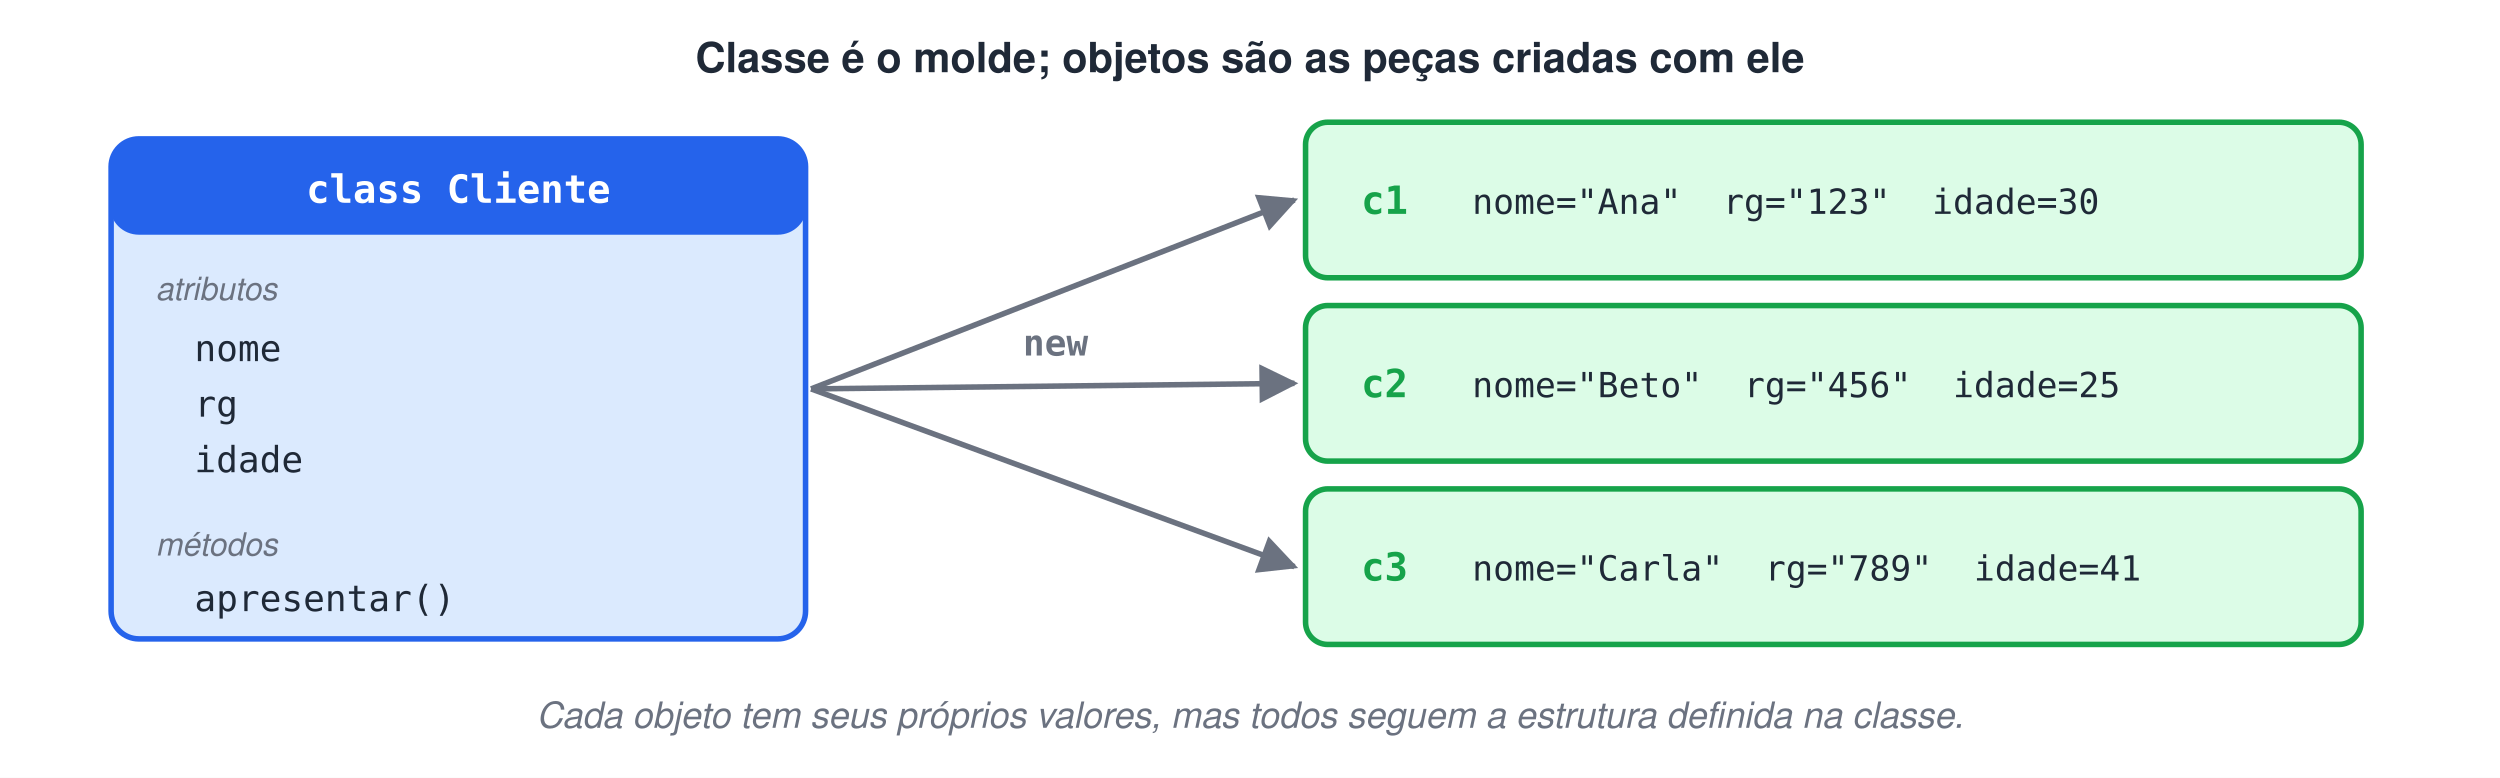
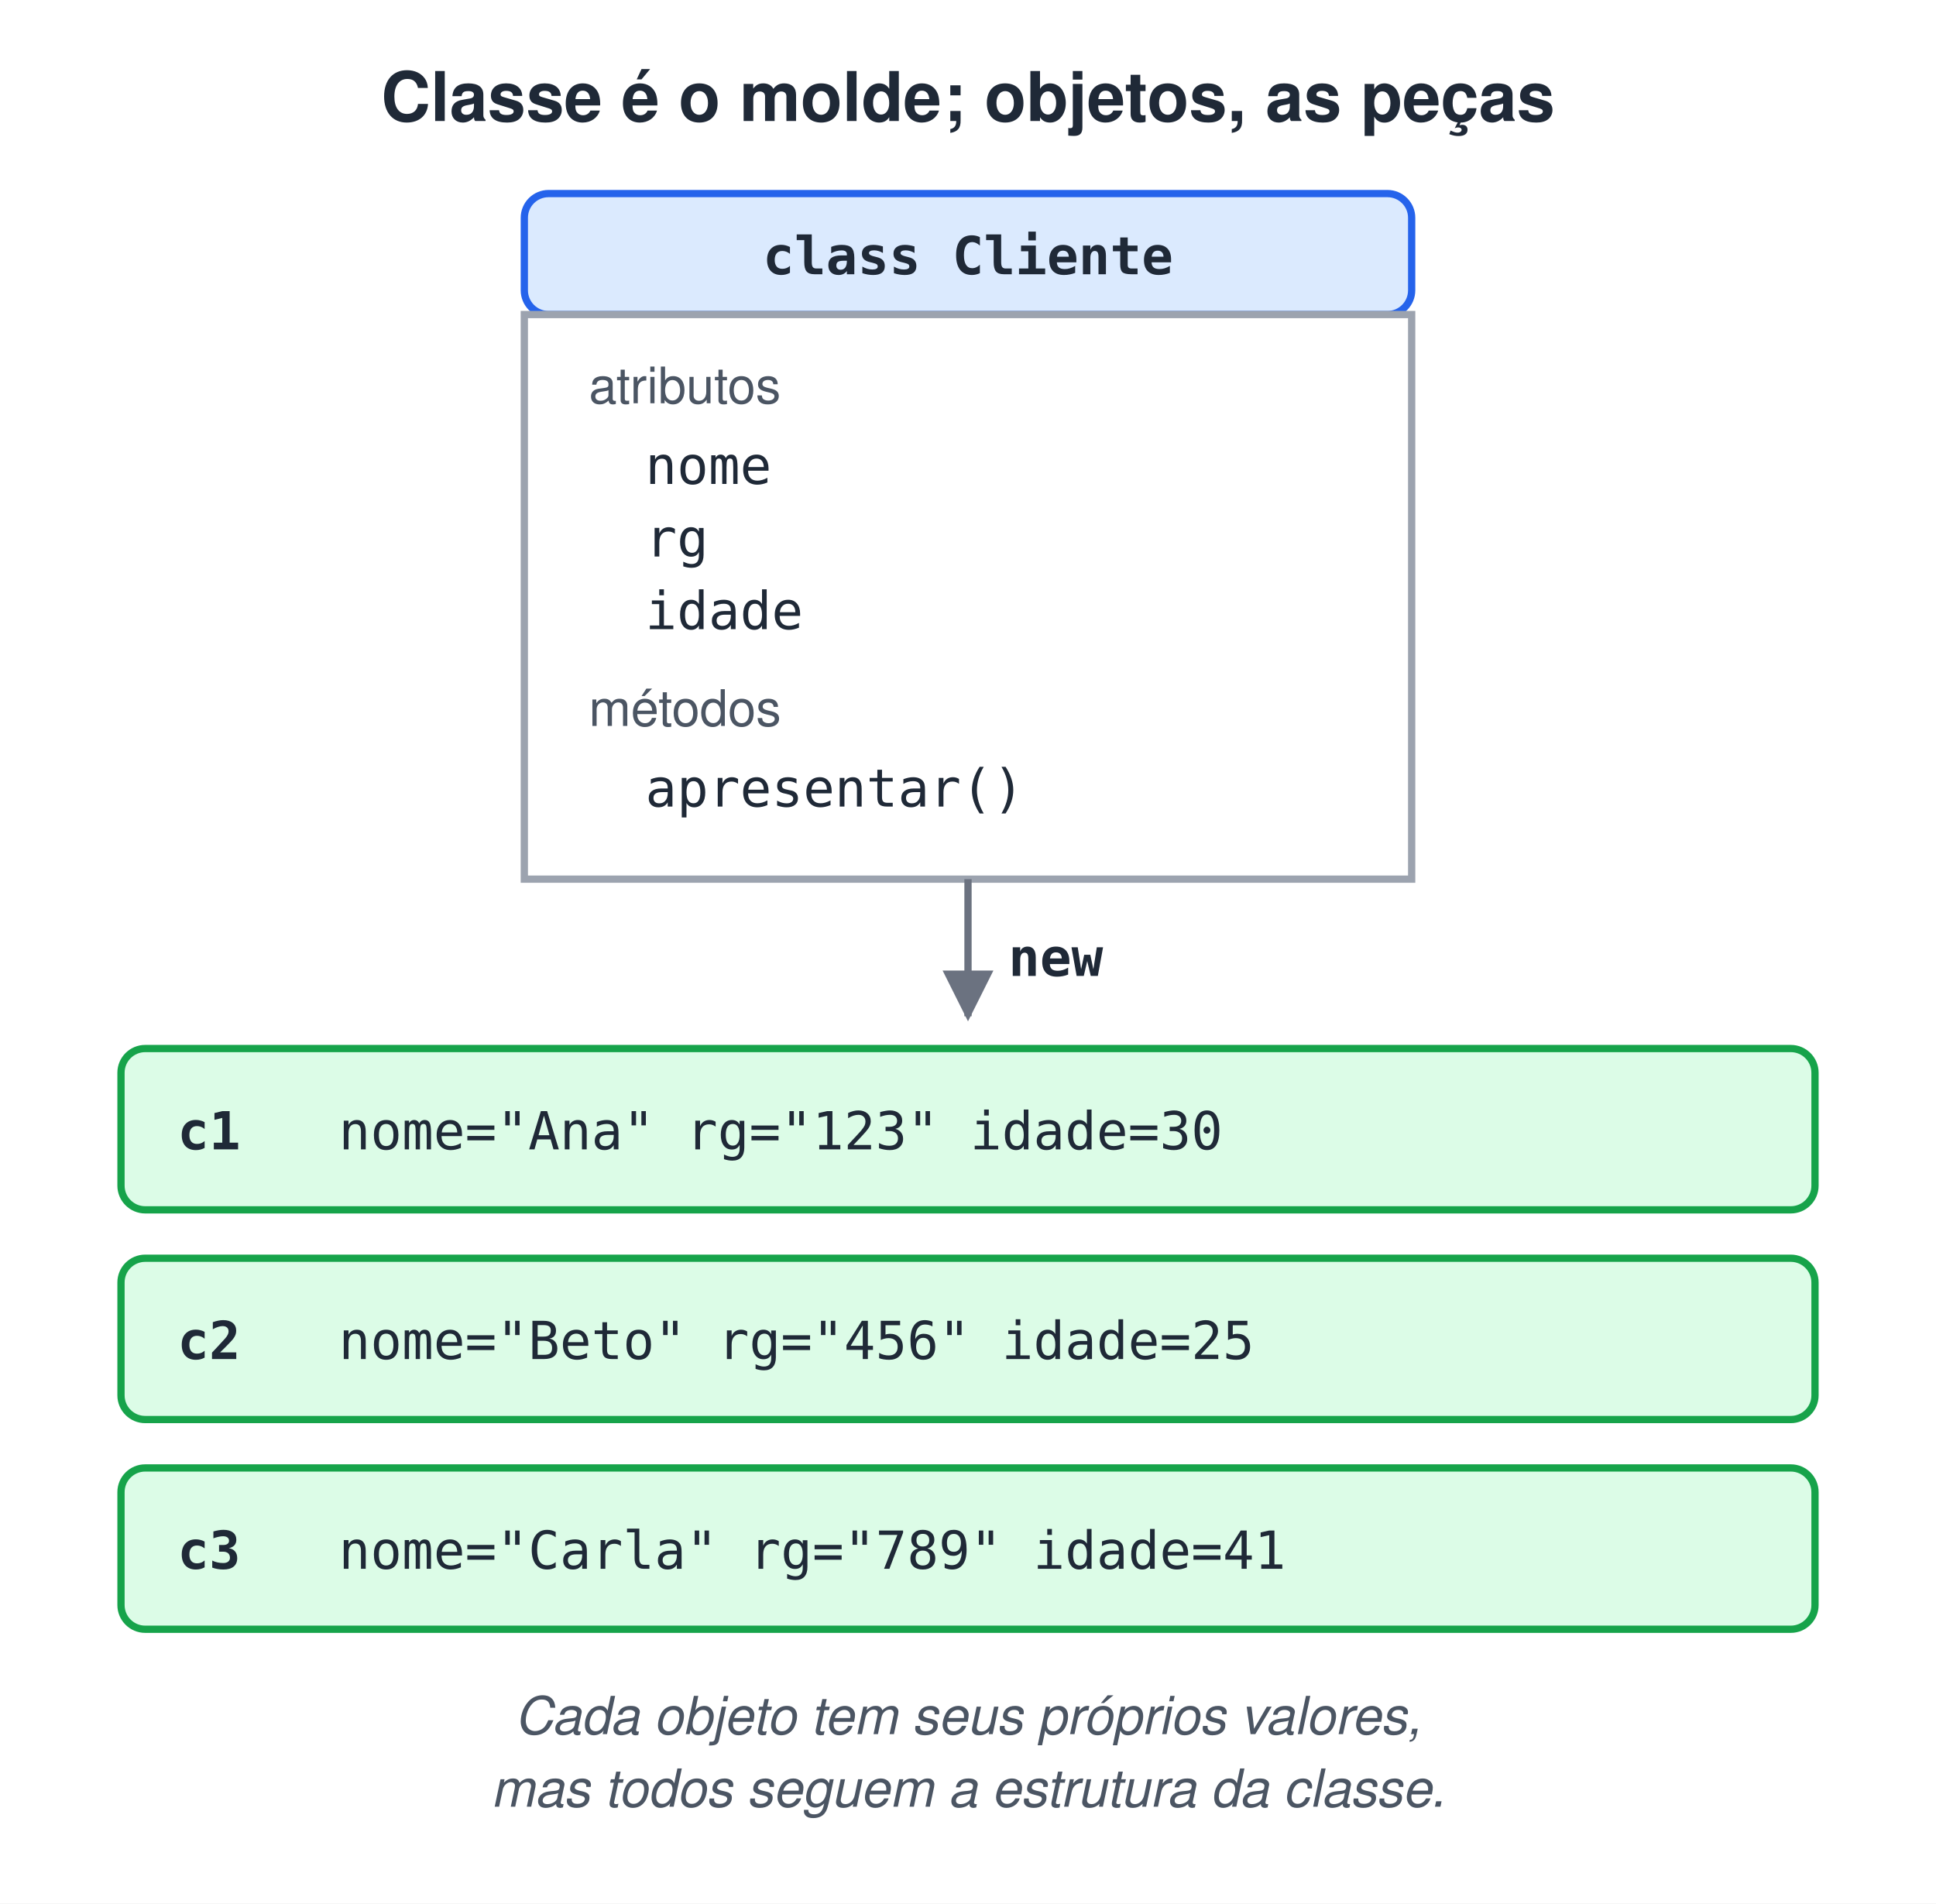
- <svg xmlns="http://www.w3.org/2000/svg" width="900" height="280" viewBox="0 0 900 280">
-   <style>text{font-family:Helvetica, Arial, 'DejaVu Sans', sans-serif}.m{font-family:Menlo, Consolas, 'DejaVu Sans Mono', monospace}</style>
+ <svg xmlns="http://www.w3.org/2000/svg" width="480" height="472" viewBox="0 0 480 472">
+   <style>text{white-space:pre;font-family:Helvetica,Arial,sans-serif;font-size:14px;fill:#1F2937}.t{font-size:17px;font-weight:bold}.b{font-weight:bold}.m{font-family:Menlo,Consolas,monospace;font-size:13px}.s{font-size:12.5px;fill:#4B5563}.n{font-size:13px;font-style:italic;fill:#4B5563}.c{text-anchor:middle}.r{text-anchor:end}.xB{fill:#DBEAFE;stroke:#2563EB}.xG{fill:#DCFCE7;stroke:#16A34A}.xO{fill:#FEF3C7;stroke:#D97706}.xP{fill:#EDE9FE;stroke:#7C3AED}.xR{fill:#FEE2E2;stroke:#DC2626}.xY{fill:#F3F4F6;stroke:#9CA3AF}.xW{fill:#fff;stroke:#9CA3AF}.xT{fill:#CCFBF1;stroke:#0D9488}.xK{fill:#FCE7F3;stroke:#DB2777}rect,ellipse,polygon{stroke-width:1.8}.l{stroke:#6B7280;stroke-width:1.8;fill:none}.d{stroke-dasharray:5 4}</style>
  <defs>
-     <marker id="arg" viewBox="0 0 10 10" refX="9" refY="5" markerWidth="7" markerHeight="7" orient="auto-start-reverse">
-       <path d="M0,0 L10,5 L0,10 z" fill="#6B7280" />
+     <marker id="a" viewBox="0 0 10 10" refX="9" refY="5" markerWidth="7" markerHeight="7" orient="auto-start-reverse">
+       <path d="M0,0L10,5L0,10z" fill="#6B7280" />
    </marker>
  </defs>
-   <rect width="100%" height="100%" fill="#ffffff" />
-   <text x="450" y="26" font-size="15" font-weight="bold" fill="#1F2937" text-anchor="middle">Classe é o molde; objetos são as peças criadas com ele</text>
-   <rect x="40" y="50" width="250" height="180" rx="10" fill="#DBEAFE" stroke="#2563EB" stroke-width="2" />
-   <rect x="40" y="50" width="250" height="34" rx="10" fill="#2563EB" stroke="#2563EB" stroke-width="1" />
-   <text x="165" y="73" class="m" font-size="14" font-weight="bold" fill="#fff" text-anchor="middle">class Cliente</text>
-   <text x="56" y="108" font-size="11.5" font-style="italic" fill="#6B7280">atributos</text>
-   <text x="70" y="130" class="m" font-size="13" fill="#1F2937">nome</text>
-   <text x="70" y="150" class="m" font-size="13" fill="#1F2937">rg</text>
-   <text x="70" y="170" class="m" font-size="13" fill="#1F2937">idade</text>
-   <text x="56" y="200" font-size="11.5" font-style="italic" fill="#6B7280">métodos</text>
-   <text x="70" y="220" class="m" font-size="13" fill="#1F2937">apresentar()</text>
-   <rect x="470" y="44" width="380" height="56" rx="8" fill="#DCFCE7" stroke="#16A34A" stroke-width="2" />
-   <text x="490" y="77" class="m" font-size="14" font-weight="bold" fill="#16A34A">c1</text>
-   <text x="530" y="77" class="m" font-size="12.5" fill="#1F2937">nome="Ana"  rg="123"  idade=30</text>
-   <line x1="292" y1="140" x2="466" y2="72" stroke="#6B7280" stroke-width="2" marker-end="url(#arg)" />
-   <rect x="470" y="110" width="380" height="56" rx="8" fill="#DCFCE7" stroke="#16A34A" stroke-width="2" />
-   <text x="490" y="143" class="m" font-size="14" font-weight="bold" fill="#16A34A">c2</text>
-   <text x="530" y="143" class="m" font-size="12.5" fill="#1F2937">nome="Beto"  rg="456"  idade=25</text>
-   <line x1="292" y1="140" x2="466" y2="138" stroke="#6B7280" stroke-width="2" marker-end="url(#arg)" />
-   <rect x="470" y="176" width="380" height="56" rx="8" fill="#DCFCE7" stroke="#16A34A" stroke-width="2" />
-   <text x="490" y="209" class="m" font-size="14" font-weight="bold" fill="#16A34A">c3</text>
-   <text x="530" y="209" class="m" font-size="12.5" fill="#1F2937">nome="Carla"  rg="789"  idade=41</text>
-   <line x1="292" y1="140" x2="466" y2="204" stroke="#6B7280" stroke-width="2" marker-end="url(#arg)" />
-   <text x="380" y="128" class="m" font-size="13" font-weight="bold" fill="#6B7280" text-anchor="middle">new</text>
-   <text x="450" y="262" font-size="13" font-style="italic" fill="#6B7280" text-anchor="middle">Cada objeto tem seus próprios valores, mas todos seguem a estrutura definida na classe.</text>
+   <rect width="100%" height="100%" fill="#fff" />
+   <text x="240.0" y="30" class="t c">Classe é o molde; objetos, as peças</text>
+   <rect x="130" y="48" width="220" height="30" rx="6" class="xB" />
+   <text x="240" y="68" class="m b c">class Cliente</text>
+   <rect x="130" y="78" width="220" height="140" rx="0" class="xW" />
+   <text x="146" y="100" class="s">atributos</text>
+   <text x="160" y="120" class="m">nome</text>
+   <text x="160" y="138" class="m">rg</text>
+   <text x="160" y="156" class="m">idade</text>
+   <text x="146" y="180" class="s">métodos</text>
+   <text x="160" y="200" class="m">apresentar()</text>
+   <path d="M240,218 L240,252" class="l" marker-end="url(#a)" />
+   <text x="250" y="242" class="m b">new</text>
+   <rect x="30" y="260" width="420" height="40" rx="6" class="xG" />
+   <text x="44" y="285" class="m b">c1</text>
+   <text x="84" y="285" class="m">nome="Ana" rg="123" idade=30</text>
+   <rect x="30" y="312" width="420" height="40" rx="6" class="xG" />
+   <text x="44" y="337" class="m b">c2</text>
+   <text x="84" y="337" class="m">nome="Beto" rg="456" idade=25</text>
+   <rect x="30" y="364" width="420" height="40" rx="6" class="xG" />
+   <text x="44" y="389" class="m b">c3</text>
+   <text x="84" y="389" class="m">nome="Carla" rg="789" idade=41</text>
+   <text x="240.0" y="430" class="n c">Cada objeto tem seus próprios valores,</text>
+   <text x="240.0" y="448" class="n c">mas todos seguem a estrutura da classe.</text>
</svg>
